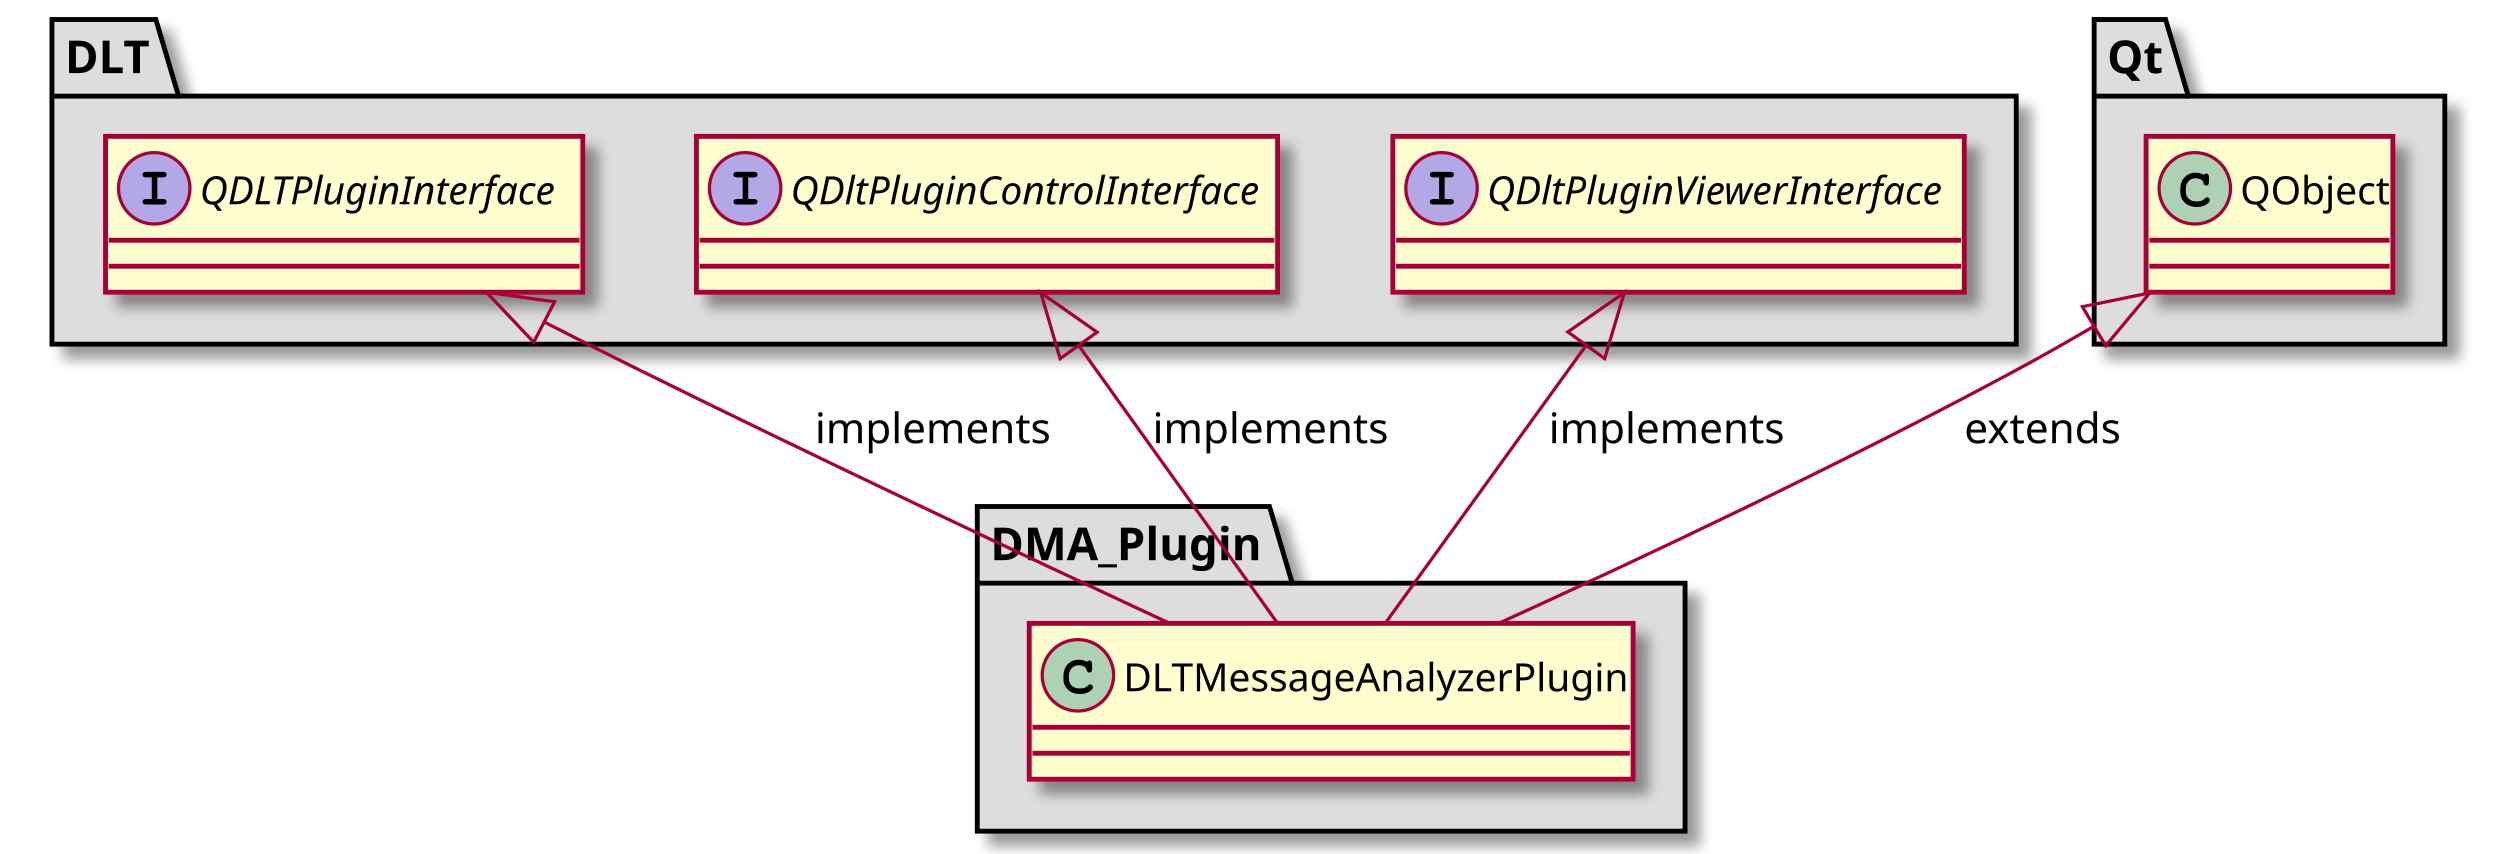
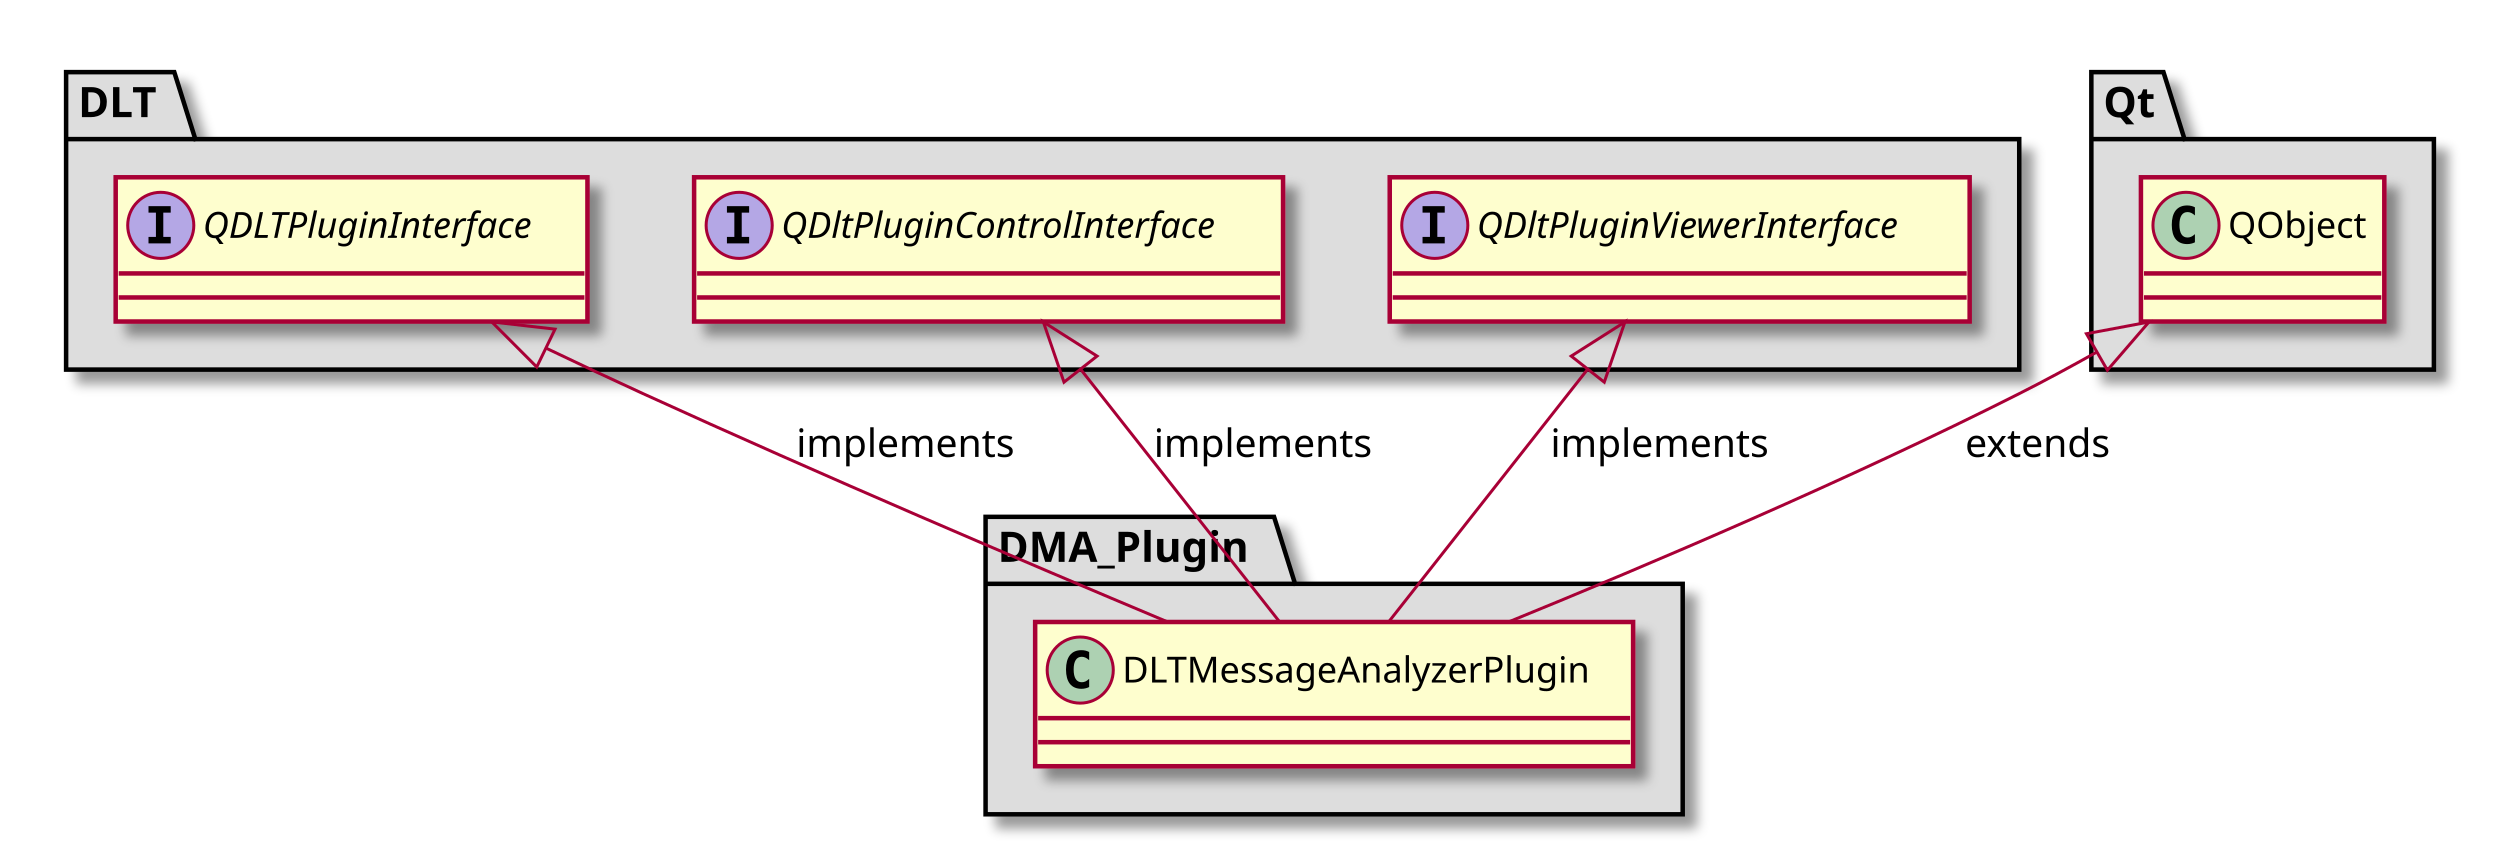
- <svg xmlns="http://www.w3.org/2000/svg" contentScriptType="application/ecmascript" contentStyleType="text/css" height="263px" preserveAspectRatio="none" style="width:770px;height:263px;background:#FEFEFE;" version="1.1" viewBox="0 0 770 263" width="770px" zoomAndPan="magnify">
+ <svg xmlns="http://www.w3.org/2000/svg" contentScriptType="application/ecmascript" contentStyleType="text/css" height="283px" preserveAspectRatio="none" style="width:832px;height:283px;background:#FEFEFE;" version="1.1" viewBox="0 0 832 283" width="832px" zoomAndPan="magnify">
  <defs>
    <filter height="300%" id="f1vi7gltmxhcy4" width="300%" x="-1" y="-1">
      <feGaussianBlur result="blurOut" stdDeviation="2.0" />
      <feColorMatrix in="blurOut" result="blurOut2" type="matrix" values="0 0 0 0 0 0 0 0 0 0 0 0 0 0 0 0 0 0 .4 0" />
      <feOffset dx="4.0" dy="4.0" in="blurOut2" result="blurOut3" />
      <feBlend in="SourceGraphic" in2="blurOut3" mode="normal" />
    </filter>
  </defs>
  <g>
-     <polygon fill="#DDDDDD" filter="url(#f1vi7gltmxhcy4)" points="16,6,48,6,55,29.609,621,29.609,621,106,16,106,16,6" style="stroke:#000000;stroke-width:1.5;" />
-     <line style="stroke:#000000;stroke-width:1.5;" x1="16" x2="55" y1="29.609" y2="29.609" />
-     <text fill="#000000" font-family="sans-serif" font-size="14" font-weight="bold" lengthAdjust="spacingAndGlyphs" textLength="26" x="20" y="22.533">DLT</text>
-     <polygon fill="#DDDDDD" filter="url(#f1vi7gltmxhcy4)" points="301,156,391,156,398,179.609,519,179.609,519,256,301,256,301,156" style="stroke:#000000;stroke-width:1.5;" />
-     <line style="stroke:#000000;stroke-width:1.5;" x1="301" x2="398" y1="179.609" y2="179.609" />
-     <text fill="#000000" font-family="sans-serif" font-size="14" font-weight="bold" lengthAdjust="spacingAndGlyphs" textLength="84" x="305" y="172.533">DMA_Plugin</text>
-     <polygon fill="#DDDDDD" filter="url(#f1vi7gltmxhcy4)" points="645,6,667,6,674,29.609,753,29.609,753,106,645,106,645,6" style="stroke:#000000;stroke-width:1.5;" />
-     <line style="stroke:#000000;stroke-width:1.5;" x1="645" x2="674" y1="29.609" y2="29.609" />
-     <text fill="#000000" font-family="sans-serif" font-size="14" font-weight="bold" lengthAdjust="spacingAndGlyphs" textLength="16" x="649" y="22.533">Qt</text>
-     <rect codeLine="8" fill="#FEFECE" filter="url(#f1vi7gltmxhcy4)" height="48" id="QDLTPluginInterface" style="stroke:#A80036;stroke-width:1.5;" width="147" x="32.5" y="42" />
-     <ellipse cx="47.5" cy="58" fill="#B4A7E5" rx="11" ry="11" style="stroke:#A80036;stroke-width:1.0;" />
-     <path d="M48.453,54.641 L48.453,61.297 L50.172,61.297 Q50.781,61.297 51.047,61.531 Q51.312,61.766 51.312,62.156 Q51.312,62.531 51.047,62.766 Q50.781,63 50.172,63 L45.031,63 Q44.422,63 44.156,62.766 Q43.891,62.531 43.891,62.141 Q43.891,61.766 44.156,61.531 Q44.422,61.297 45.031,61.297 L46.75,61.297 L46.75,54.641 L45.031,54.641 Q44.422,54.641 44.156,54.406 Q43.891,54.172 43.891,53.781 Q43.891,53.406 44.156,53.172 Q44.422,52.938 45.031,52.938 L50.172,52.938 Q50.781,52.938 51.047,53.172 Q51.312,53.406 51.312,53.781 Q51.312,54.172 51.047,54.406 Q50.781,54.641 50.172,54.641 L48.453,54.641 Z " fill="#000000" />
-     <text fill="#000000" font-family="sans-serif" font-size="12" font-style="italic" lengthAdjust="spacingAndGlyphs" textLength="115" x="61.5" y="62.91">QDLTPluginInterface</text>
-     <line style="stroke:#A80036;stroke-width:1.5;" x1="33.5" x2="178.5" y1="74" y2="74" />
-     <line style="stroke:#A80036;stroke-width:1.5;" x1="33.5" x2="178.5" y1="82" y2="82" />
-     <rect codeLine="12" fill="#FEFECE" filter="url(#f1vi7gltmxhcy4)" height="48" id="QDltPluginControlInterface" style="stroke:#A80036;stroke-width:1.5;" width="179" x="214.5" y="42" />
-     <ellipse cx="229.5" cy="58" fill="#B4A7E5" rx="11" ry="11" style="stroke:#A80036;stroke-width:1.0;" />
-     <path d="M230.453,54.641 L230.453,61.297 L232.172,61.297 Q232.781,61.297 233.047,61.531 Q233.312,61.766 233.312,62.156 Q233.312,62.531 233.047,62.766 Q232.781,63 232.172,63 L227.031,63 Q226.422,63 226.156,62.766 Q225.891,62.531 225.891,62.141 Q225.891,61.766 226.156,61.531 Q226.422,61.297 227.031,61.297 L228.75,61.297 L228.75,54.641 L227.031,54.641 Q226.422,54.641 226.156,54.406 Q225.891,54.172 225.891,53.781 Q225.891,53.406 226.156,53.172 Q226.422,52.938 227.031,52.938 L232.172,52.938 Q232.781,52.938 233.047,53.172 Q233.312,53.406 233.312,53.781 Q233.312,54.172 233.047,54.406 Q232.781,54.641 232.172,54.641 L230.453,54.641 Z " fill="#000000" />
-     <text fill="#000000" font-family="sans-serif" font-size="12" font-style="italic" lengthAdjust="spacingAndGlyphs" textLength="147" x="243.5" y="62.91">QDltPluginControlInterface</text>
-     <line style="stroke:#A80036;stroke-width:1.5;" x1="215.5" x2="392.5" y1="74" y2="74" />
-     <line style="stroke:#A80036;stroke-width:1.5;" x1="215.5" x2="392.5" y1="82" y2="82" />
-     <rect codeLine="16" fill="#FEFECE" filter="url(#f1vi7gltmxhcy4)" height="48" id="QDltPluginViewerInterface" style="stroke:#A80036;stroke-width:1.5;" width="176" x="429" y="42" />
-     <ellipse cx="444" cy="58" fill="#B4A7E5" rx="11" ry="11" style="stroke:#A80036;stroke-width:1.0;" />
-     <path d="M444.953,54.641 L444.953,61.297 L446.672,61.297 Q447.281,61.297 447.547,61.531 Q447.812,61.766 447.812,62.156 Q447.812,62.531 447.547,62.766 Q447.281,63 446.672,63 L441.531,63 Q440.922,63 440.656,62.766 Q440.391,62.531 440.391,62.141 Q440.391,61.766 440.656,61.531 Q440.922,61.297 441.531,61.297 L443.25,61.297 L443.25,54.641 L441.531,54.641 Q440.922,54.641 440.656,54.406 Q440.391,54.172 440.391,53.781 Q440.391,53.406 440.656,53.172 Q440.922,52.938 441.531,52.938 L446.672,52.938 Q447.281,52.938 447.547,53.172 Q447.812,53.406 447.812,53.781 Q447.812,54.172 447.547,54.406 Q447.281,54.641 446.672,54.641 L444.953,54.641 Z " fill="#000000" />
-     <text fill="#000000" font-family="sans-serif" font-size="12" font-style="italic" lengthAdjust="spacingAndGlyphs" textLength="144" x="458" y="62.91">QDltPluginViewerInterface</text>
-     <line style="stroke:#A80036;stroke-width:1.5;" x1="430" x2="604" y1="74" y2="74" />
-     <line style="stroke:#A80036;stroke-width:1.5;" x1="430" x2="604" y1="82" y2="82" />
-     <rect codeLine="25" fill="#FEFECE" filter="url(#f1vi7gltmxhcy4)" height="48" id="DLTMessageAnalyzerPlugin" style="stroke:#A80036;stroke-width:1.5;" width="186" x="317" y="192" />
-     <ellipse cx="332" cy="208" fill="#ADD1B2" rx="11" ry="11" style="stroke:#A80036;stroke-width:1.0;" />
-     <path d="M334.766,203.875 Q334.922,203.656 335.109,203.547 Q335.297,203.438 335.516,203.438 Q335.891,203.438 336.125,203.695 Q336.359,203.953 336.359,204.562 L336.359,206.016 Q336.359,206.625 336.125,206.891 Q335.891,207.156 335.516,207.156 Q335.172,207.156 334.969,206.953 Q334.766,206.766 334.656,206.25 Q334.609,205.891 334.422,205.703 Q334.094,205.328 333.484,205.109 Q332.875,204.891 332.25,204.891 Q331.484,204.891 330.852,205.219 Q330.219,205.547 329.727,206.297 Q329.234,207.047 329.234,208.078 L329.234,209.172 Q329.234,210.406 330.125,211.227 Q331.016,212.047 332.609,212.047 Q333.547,212.047 334.203,211.797 Q334.594,211.641 335.016,211.203 Q335.281,210.938 335.43,210.859 Q335.578,210.781 335.781,210.781 Q336.109,210.781 336.367,211.039 Q336.625,211.297 336.625,211.641 Q336.625,211.984 336.281,212.391 Q335.781,212.969 334.984,213.297 Q333.906,213.75 332.609,213.75 Q331.094,213.75 329.891,213.125 Q328.906,212.625 328.219,211.555 Q327.531,210.484 327.531,209.203 L327.531,208.047 Q327.531,206.719 328.148,205.57 Q328.766,204.422 329.859,203.805 Q330.953,203.188 332.188,203.188 Q332.922,203.188 333.57,203.352 Q334.219,203.516 334.766,203.875 Z " fill="#000000" />
-     <text fill="#000000" font-family="sans-serif" font-size="12" lengthAdjust="spacingAndGlyphs" textLength="154" x="346" y="212.91">DLTMessageAnalyzerPlugin</text>
-     <line style="stroke:#A80036;stroke-width:1.5;" x1="318" x2="502" y1="224" y2="224" />
-     <line style="stroke:#A80036;stroke-width:1.5;" x1="318" x2="502" y1="232" y2="232" />
-     <rect codeLine="34" fill="#FEFECE" filter="url(#f1vi7gltmxhcy4)" height="48" id="QObject" style="stroke:#A80036;stroke-width:1.5;" width="76" x="661" y="42" />
-     <ellipse cx="676" cy="58" fill="#ADD1B2" rx="11" ry="11" style="stroke:#A80036;stroke-width:1.0;" />
-     <path d="M678.766,53.875 Q678.922,53.656 679.109,53.547 Q679.297,53.438 679.516,53.438 Q679.891,53.438 680.125,53.695 Q680.359,53.953 680.359,54.562 L680.359,56.016 Q680.359,56.625 680.125,56.891 Q679.891,57.156 679.516,57.156 Q679.172,57.156 678.969,56.953 Q678.766,56.766 678.656,56.25 Q678.609,55.891 678.422,55.703 Q678.094,55.328 677.484,55.109 Q676.875,54.891 676.25,54.891 Q675.484,54.891 674.852,55.219 Q674.219,55.547 673.727,56.297 Q673.234,57.047 673.234,58.078 L673.234,59.172 Q673.234,60.406 674.125,61.227 Q675.016,62.047 676.609,62.047 Q677.547,62.047 678.203,61.797 Q678.594,61.641 679.016,61.203 Q679.281,60.938 679.43,60.859 Q679.578,60.781 679.781,60.781 Q680.109,60.781 680.367,61.039 Q680.625,61.297 680.625,61.641 Q680.625,61.984 680.281,62.391 Q679.781,62.969 678.984,63.297 Q677.906,63.75 676.609,63.75 Q675.094,63.75 673.891,63.125 Q672.906,62.625 672.219,61.555 Q671.531,60.484 671.531,59.203 L671.531,58.047 Q671.531,56.719 672.148,55.57 Q672.766,54.422 673.859,53.805 Q674.953,53.188 676.188,53.188 Q676.922,53.188 677.57,53.352 Q678.219,53.516 678.766,53.875 Z " fill="#000000" />
-     <text fill="#000000" font-family="sans-serif" font-size="12" lengthAdjust="spacingAndGlyphs" textLength="44" x="690" y="62.91">QObject</text>
-     <line style="stroke:#A80036;stroke-width:1.5;" x1="662" x2="736" y1="74" y2="74" />
-     <line style="stroke:#A80036;stroke-width:1.5;" x1="662" x2="736" y1="82" y2="82" />
-     <path codeLine="41" d="M167.599,99.173 C177.406,104.192 187.46,109.276 197,114 C252.381,141.422 316.536,171.634 359.846,191.804 " fill="none" id="QDLTPluginInterface-backto-DLTMessageAnalyzerPlugin" style="stroke:#A80036;stroke-width:1.0;" />
-     <polygon fill="none" points="164.392,105.395,149.818,90.013,170.803,92.95,164.392,105.395" style="stroke:#A80036;stroke-width:1.0;" />
-     <text fill="#000000" font-family="sans-serif" font-size="13" lengthAdjust="spacingAndGlyphs" textLength="67" x="251" y="136.495">implements</text>
-     <path codeLine="42" d="M332.356,106.591 C351.778,133.709 376.88,168.757 393.204,191.549 " fill="none" id="QDltPluginControlInterface-backto-DLTMessageAnalyzerPlugin" style="stroke:#A80036;stroke-width:1.0;" />
-     <polygon fill="none" points="326.517,110.461,320.563,90.125,337.899,102.309,326.517,110.461" style="stroke:#A80036;stroke-width:1.0;" />
-     <text fill="#000000" font-family="sans-serif" font-size="13" lengthAdjust="spacingAndGlyphs" textLength="67" x="355" y="136.495">implements</text>
-     <path codeLine="43" d="M488.376,106.591 C468.771,133.709 443.433,168.757 426.954,191.549 " fill="none" id="QDltPluginViewerInterface-backto-DLTMessageAnalyzerPlugin" style="stroke:#A80036;stroke-width:1.0;" />
-     <polygon fill="none" points="482.891,102.232,500.281,90.125,494.236,110.434,482.891,102.232" style="stroke:#A80036;stroke-width:1.0;" />
-     <text fill="#000000" font-family="sans-serif" font-size="13" lengthAdjust="spacingAndGlyphs" textLength="67" x="477" y="136.495">implements</text>
-     <path codeLine="44" d="M644.788,100.572 C636.878,105.205 628.778,109.807 621,114 C567.733,142.712 504.994,172.216 461.853,191.864 " fill="none" id="QObject-backto-DLTMessageAnalyzerPlugin" style="stroke:#A80036;stroke-width:1.0;" />
-     <polygon fill="none" points="641.367,94.462,662.126,90.209,648.55,106.479,641.367,94.462" style="stroke:#A80036;stroke-width:1.0;" />
-     <text fill="#000000" font-family="sans-serif" font-size="13" lengthAdjust="spacingAndGlyphs" textLength="46" x="605" y="136.495">extends</text>
+     <polygon fill="#DDDDDD" filter="url(#f1vi7gltmxhcy4)" points="22,24,58,24,65,46.297,672,46.297,672,123,22,123,22,24" style="stroke: #000000; stroke-width: 1.5;" />
+     <line style="stroke: #000000; stroke-width: 1.5;" x1="22" x2="65" y1="46.297" y2="46.297" />
+     <text fill="#000000" font-family="sans-serif" font-size="14" font-weight="bold" lengthAdjust="spacingAndGlyphs" textLength="30" x="26" y="38.995">DLT</text>
+     <polygon fill="#DDDDDD" filter="url(#f1vi7gltmxhcy4)" points="328,172,424,172,431,194.297,560,194.297,560,271,328,271,328,172" style="stroke: #000000; stroke-width: 1.5;" />
+     <line style="stroke: #000000; stroke-width: 1.5;" x1="328" x2="431" y1="194.297" y2="194.297" />
+     <text fill="#000000" font-family="sans-serif" font-size="14" font-weight="bold" lengthAdjust="spacingAndGlyphs" textLength="90" x="332" y="186.995">DMA_Plugin</text>
+     <polygon fill="#DDDDDD" filter="url(#f1vi7gltmxhcy4)" points="696,24,720,24,727,46.297,810,46.297,810,123,696,123,696,24" style="stroke: #000000; stroke-width: 1.5;" />
+     <line style="stroke: #000000; stroke-width: 1.5;" x1="696" x2="727" y1="46.297" y2="46.297" />
+     <text fill="#000000" font-family="sans-serif" font-size="14" font-weight="bold" lengthAdjust="spacingAndGlyphs" textLength="18" x="700" y="38.995">Qt</text>
+     <rect fill="#FEFECE" filter="url(#f1vi7gltmxhcy4)" height="48" id="QDLTPluginInterface" style="stroke: #A80036; stroke-width: 1.5;" width="157" x="38.5" y="59" />
+     <ellipse cx="53.5" cy="75" fill="#B4A7E5" rx="11" ry="11" style="stroke: #A80036; stroke-width: 1.0;" />
+     <path d="M49.422,70.766 L49.422,68.609 L56.812,68.609 L56.812,70.766 L54.344,70.766 L54.344,78.844 L56.812,78.844 L56.812,81 L49.422,81 L49.422,78.844 L51.891,78.844 L51.891,70.766 L49.422,70.766 Z " />
+     <text fill="#000000" font-family="sans-serif" font-size="12" font-style="italic" lengthAdjust="spacingAndGlyphs" textLength="125" x="67.5" y="79.154">QDLTPluginInterface</text>
+     <line style="stroke: #A80036; stroke-width: 1.5;" x1="39.5" x2="194.5" y1="91" y2="91" />
+     <line style="stroke: #A80036; stroke-width: 1.5;" x1="39.5" x2="194.5" y1="99" y2="99" />
+     <rect fill="#FEFECE" filter="url(#f1vi7gltmxhcy4)" height="48" id="QDltPluginControlInterface" style="stroke: #A80036; stroke-width: 1.5;" width="196" x="231" y="59" />
+     <ellipse cx="246" cy="75" fill="#B4A7E5" rx="11" ry="11" style="stroke: #A80036; stroke-width: 1.0;" />
+     <path d="M241.922,70.766 L241.922,68.609 L249.312,68.609 L249.312,70.766 L246.844,70.766 L246.844,78.844 L249.312,78.844 L249.312,81 L241.922,81 L241.922,78.844 L244.391,78.844 L244.391,70.766 L241.922,70.766 Z " />
+     <text fill="#000000" font-family="sans-serif" font-size="12" font-style="italic" lengthAdjust="spacingAndGlyphs" textLength="164" x="260" y="79.154">QDltPluginControlInterface</text>
+     <line style="stroke: #A80036; stroke-width: 1.5;" x1="232" x2="426" y1="91" y2="91" />
+     <line style="stroke: #A80036; stroke-width: 1.5;" x1="232" x2="426" y1="99" y2="99" />
+     <rect fill="#FEFECE" filter="url(#f1vi7gltmxhcy4)" height="48" id="QDltPluginViewerInterface" style="stroke: #A80036; stroke-width: 1.5;" width="193" x="462.5" y="59" />
+     <ellipse cx="477.5" cy="75" fill="#B4A7E5" rx="11" ry="11" style="stroke: #A80036; stroke-width: 1.0;" />
+     <path d="M473.422,70.766 L473.422,68.609 L480.812,68.609 L480.812,70.766 L478.344,70.766 L478.344,78.844 L480.812,78.844 L480.812,81 L473.422,81 L473.422,78.844 L475.891,78.844 L475.891,70.766 L473.422,70.766 Z " />
+     <text fill="#000000" font-family="sans-serif" font-size="12" font-style="italic" lengthAdjust="spacingAndGlyphs" textLength="161" x="491.5" y="79.154">QDltPluginViewerInterface</text>
+     <line style="stroke: #A80036; stroke-width: 1.5;" x1="463.5" x2="654.5" y1="91" y2="91" />
+     <line style="stroke: #A80036; stroke-width: 1.5;" x1="463.5" x2="654.5" y1="99" y2="99" />
+     <rect fill="#FEFECE" filter="url(#f1vi7gltmxhcy4)" height="48" id="DLTMessageAnalyzerPlugin" style="stroke: #A80036; stroke-width: 1.5;" width="199" x="344.5" y="207" />
+     <ellipse cx="359.5" cy="223" fill="#ADD1B2" rx="11" ry="11" style="stroke: #A80036; stroke-width: 1.0;" />
+     <path d="M362.469,228.641 Q361.891,228.938 361.25,229.078 Q360.609,229.234 359.906,229.234 Q357.406,229.234 356.078,227.594 Q354.766,225.938 354.766,222.812 Q354.766,219.688 356.078,218.031 Q357.406,216.375 359.906,216.375 Q360.609,216.375 361.25,216.531 Q361.906,216.688 362.469,216.984 L362.469,219.703 Q361.844,219.125 361.25,218.859 Q360.656,218.578 360.031,218.578 Q358.688,218.578 358,219.656 Q357.312,220.719 357.312,222.812 Q357.312,224.906 358,225.984 Q358.688,227.047 360.031,227.047 Q360.656,227.047 361.25,226.781 Q361.844,226.5 362.469,225.922 L362.469,228.641 Z " />
+     <text fill="#000000" font-family="sans-serif" font-size="12" lengthAdjust="spacingAndGlyphs" textLength="167" x="373.5" y="227.154">DLTMessageAnalyzerPlugin</text>
+     <line style="stroke: #A80036; stroke-width: 1.5;" x1="345.5" x2="542.5" y1="239" y2="239" />
+     <line style="stroke: #A80036; stroke-width: 1.5;" x1="345.5" x2="542.5" y1="247" y2="247" />
+     <rect fill="#FEFECE" filter="url(#f1vi7gltmxhcy4)" height="48" id="QObject" style="stroke: #A80036; stroke-width: 1.5;" width="81" x="712.5" y="59" />
+     <ellipse cx="727.5" cy="75" fill="#ADD1B2" rx="11" ry="11" style="stroke: #A80036; stroke-width: 1.0;" />
+     <path d="M730.469,80.641 Q729.891,80.938 729.25,81.078 Q728.609,81.234 727.906,81.234 Q725.406,81.234 724.078,79.594 Q722.766,77.938 722.766,74.812 Q722.766,71.688 724.078,70.031 Q725.406,68.375 727.906,68.375 Q728.609,68.375 729.25,68.531 Q729.906,68.688 730.469,68.984 L730.469,71.703 Q729.844,71.125 729.25,70.859 Q728.656,70.578 728.031,70.578 Q726.688,70.578 726,71.656 Q725.312,72.719 725.312,74.812 Q725.312,76.906 726,77.984 Q726.688,79.047 728.031,79.047 Q728.656,79.047 729.25,78.781 Q729.844,78.5 730.469,77.922 L730.469,80.641 Z " />
+     <text fill="#000000" font-family="sans-serif" font-size="12" lengthAdjust="spacingAndGlyphs" textLength="49" x="741.5" y="79.154">QObject</text>
+     <line style="stroke: #A80036; stroke-width: 1.5;" x1="713.5" x2="792.5" y1="91" y2="91" />
+     <line style="stroke: #A80036; stroke-width: 1.5;" x1="713.5" x2="792.5" y1="99" y2="99" />
+     <path d="M181.83,115.91 C192.54,121.04 203.55,126.22 214,131 C273.11,158.02 341.62,187.25 388.39,206.89 " fill="none" id="QDLTPluginInterface-DLTMessageAnalyzerPlugin" style="stroke: #A80036; stroke-width: 1.0;" />
+     <polygon fill="none" points="178.63,122.14,163.67,107.14,184.72,109.53,178.63,122.14" style="stroke: #A80036; stroke-width: 1.0;" />
+     <text fill="#000000" font-family="sans-serif" font-size="13" lengthAdjust="spacingAndGlyphs" textLength="76" x="265" y="152.067">implements</text>
+     <path d="M359.73,123.01 C380.84,149.81 408.15,184.48 425.86,206.97 " fill="none" id="QDltPluginControlInterface-DLTMessageAnalyzerPlugin" style="stroke: #A80036; stroke-width: 1.0;" />
+     <polygon fill="none" points="354.1,127.18,347.22,107.13,365.1,118.51,354.1,127.18" style="stroke: #A80036; stroke-width: 1.0;" />
+     <text fill="#000000" font-family="sans-serif" font-size="13" lengthAdjust="spacingAndGlyphs" textLength="76" x="384" y="152.067">implements</text>
+     <path d="M528.27,123.01 C507.16,149.81 479.85,184.48 462.14,206.97 " fill="none" id="QDltPluginViewerInterface-DLTMessageAnalyzerPlugin" style="stroke: #A80036; stroke-width: 1.0;" />
+     <polygon fill="none" points="522.9,118.51,540.78,107.13,533.9,127.18,522.9,118.51" style="stroke: #A80036; stroke-width: 1.0;" />
+     <text fill="#000000" font-family="sans-serif" font-size="13" lengthAdjust="spacingAndGlyphs" textLength="76" x="516" y="152.067">implements</text>
+     <path d="M697.7,117.22 C689.18,122.01 680.42,126.75 672,131 C615.38,159.6 548.6,188 502.01,206.99 " fill="none" id="QObject-DLTMessageAnalyzerPlugin" style="stroke: #A80036; stroke-width: 1.0;" />
+     <polygon fill="none" points="694.36,111.07,715.18,107.16,701.34,123.2,694.36,111.07" style="stroke: #A80036; stroke-width: 1.0;" />
+     <text fill="#000000" font-family="sans-serif" font-size="13" lengthAdjust="spacingAndGlyphs" textLength="51" x="654" y="152.067">extends</text>
  </g>
</svg>
